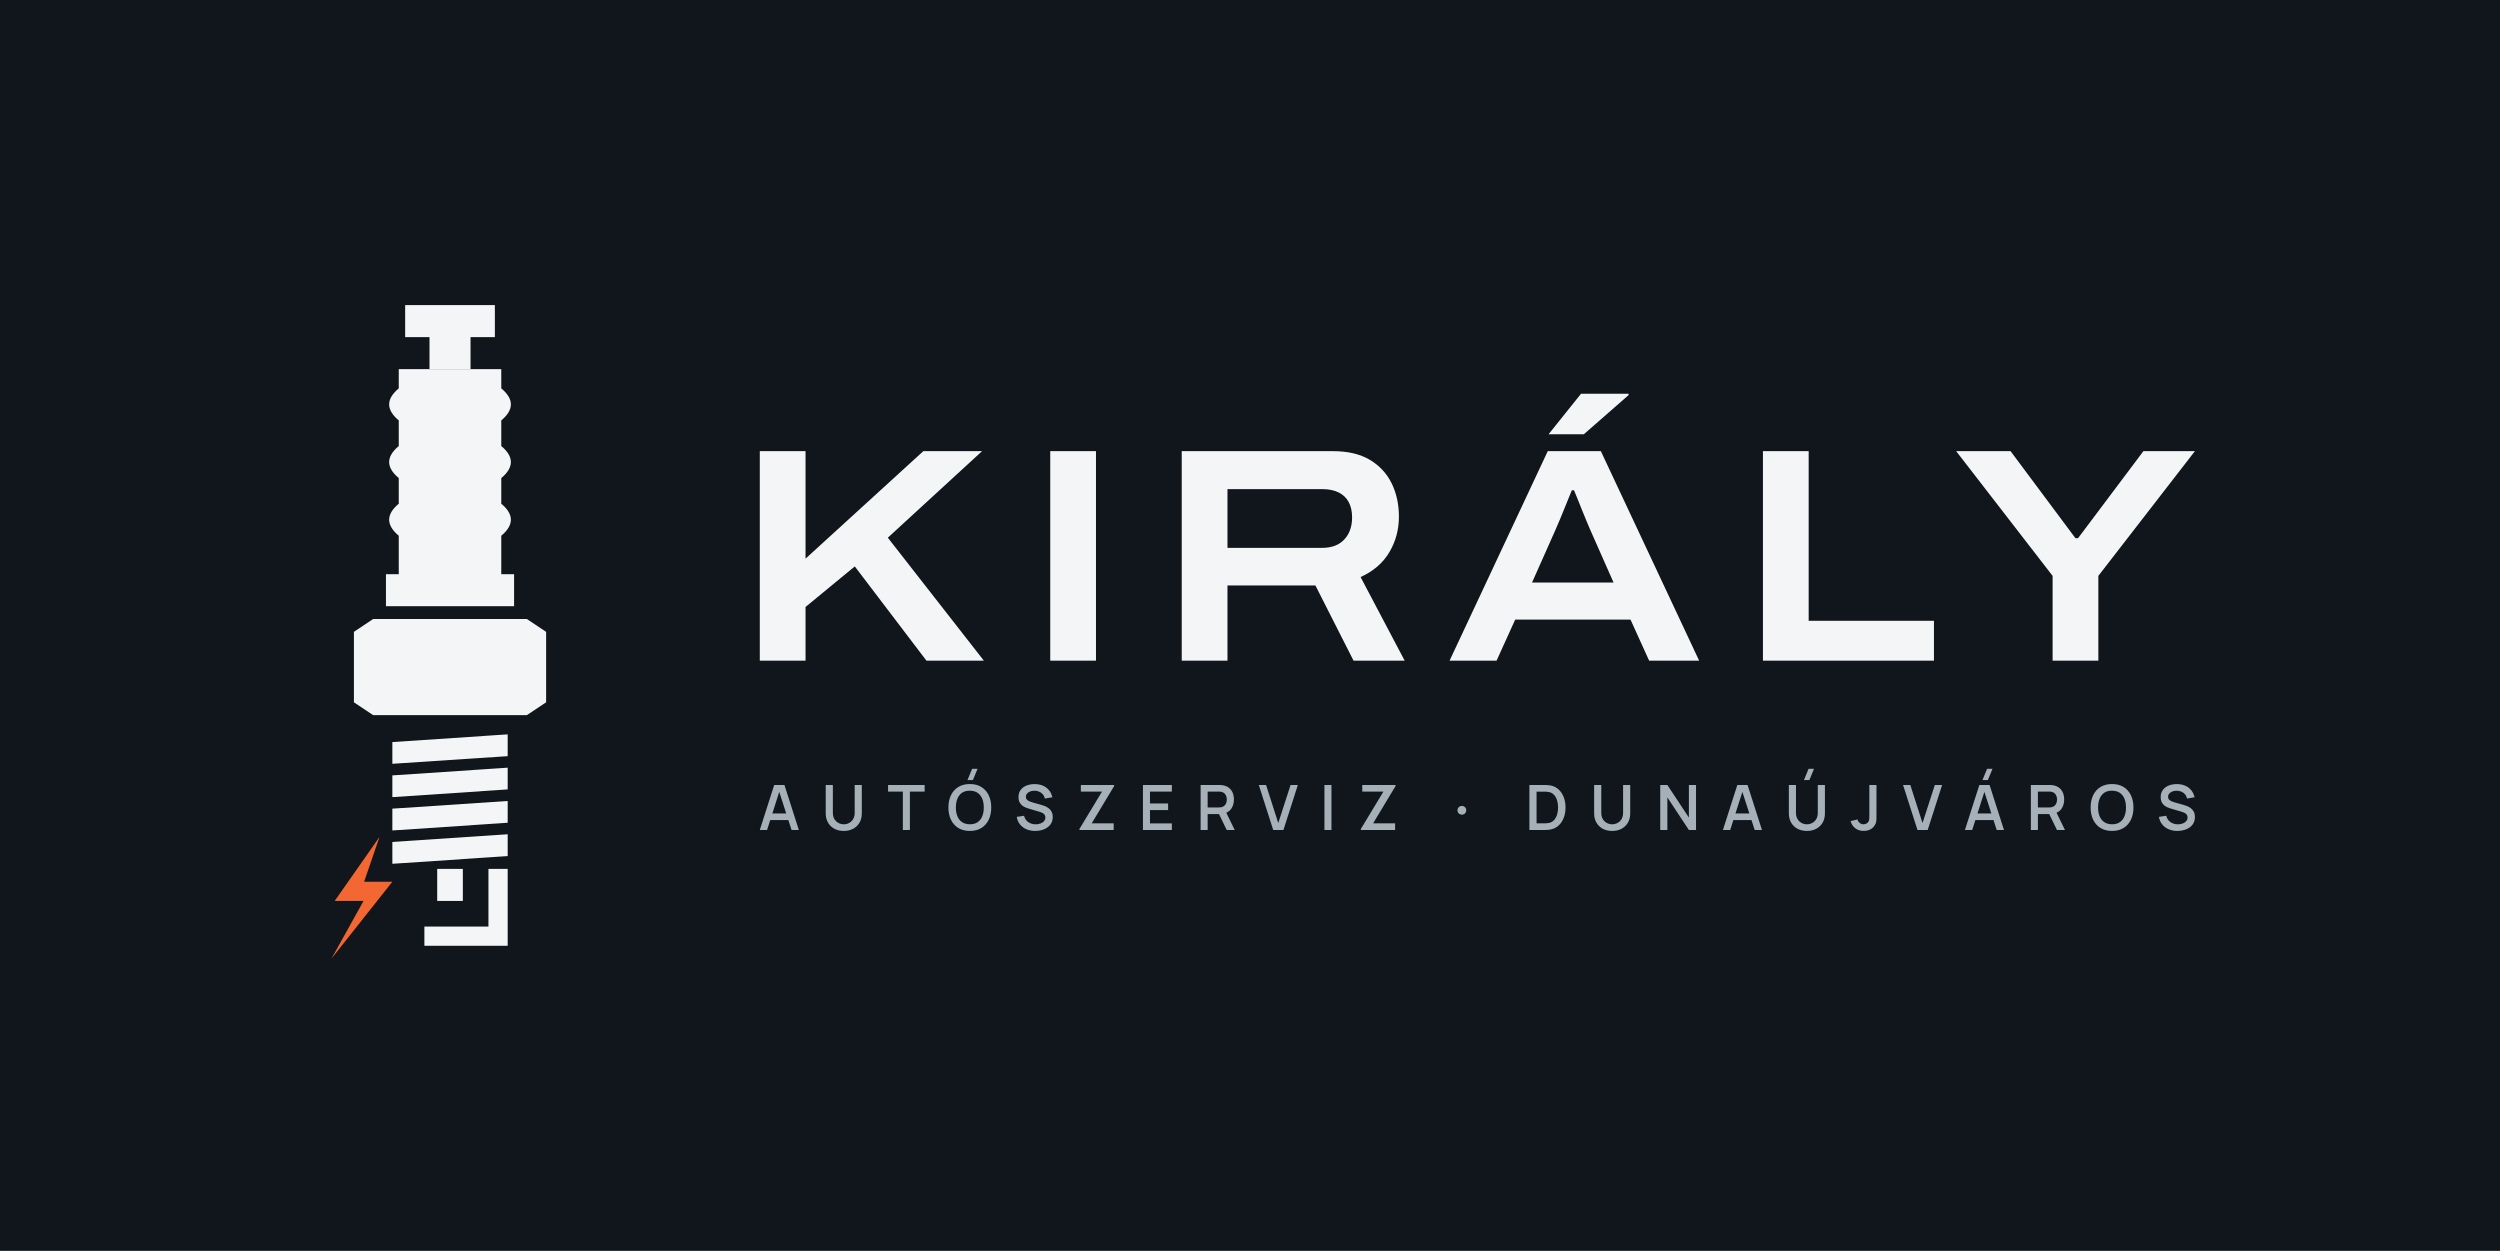
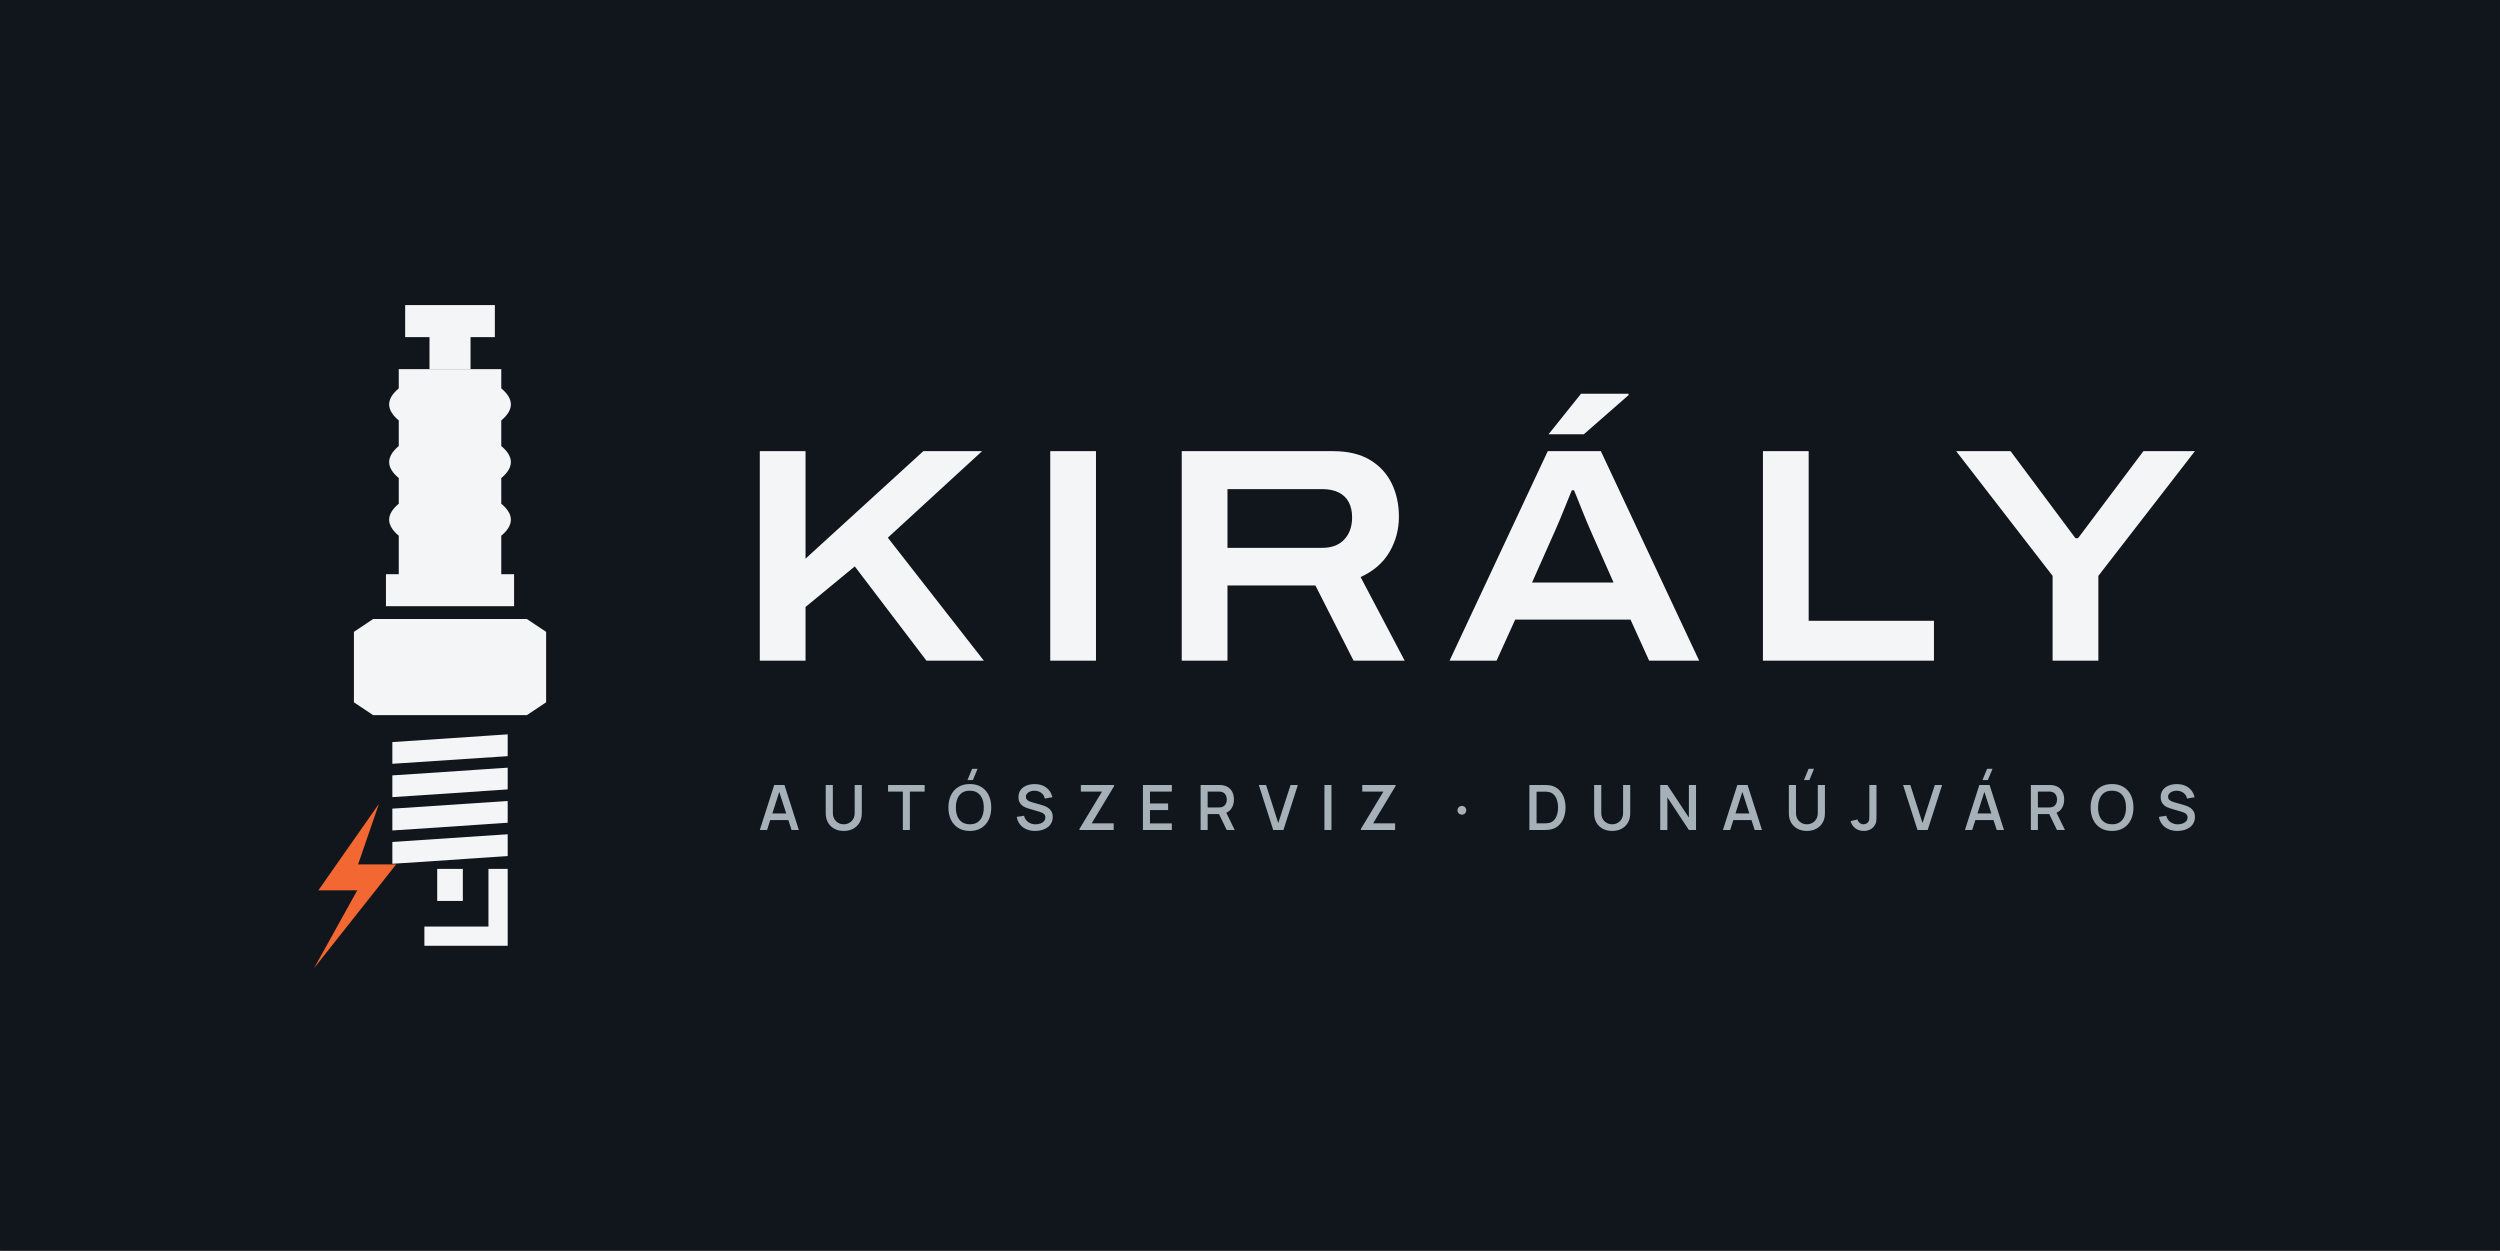
<svg xmlns="http://www.w3.org/2000/svg" viewBox="-19 -32 327.77 164" width="1311.09" height="656" role="img">
  <rect x="-19" y="-32" width="327.77" height="164" fill="#11161C" />
  <path d="M34.12 8H45.88V12.2H42.69V16.4H37.31V12.2H34.12Z" fill="#F4F5F6" />
  <path d="M33.28 16.4H46.72V18.92Q49.24 21.02 46.72 23.12V26.48Q49.24 28.58 46.72 30.68V34.04Q49.24 36.14 46.72 38.24V43.28H48.4V47.48H31.6V43.28H33.28V38.24Q30.76 36.14 33.28 34.04V30.68Q30.76 28.58 33.28 26.48V23.12Q30.76 21.02 33.28 18.92Z" fill="#F4F5F6" />
  <path d="M27.4 50.84L29.92 49.16H50.08L52.6 50.84V60.08L50.08 61.76H29.92L27.4 60.08Z" fill="#F4F5F6" />
  <path d="M32.44 65.29L47.56 64.28V67.14L32.44 68.14Z" fill="#F4F5F6" />
  <path d="M32.44 69.66L47.56 68.65V71.5L32.44 72.51Z" fill="#F4F5F6" />
  <path d="M32.44 74.02L47.56 73.02V75.87L32.44 76.88Z" fill="#F4F5F6" />
  <path d="M32.44 78.39L47.56 77.38V80.24L32.44 81.25Z" fill="#F4F5F6" />
  <rect x="38.32" y="81.92" width="3.36" height="4.2" fill="#F4F5F6" />
  <path d="M45.04 81.92H47.56V92H36.64V89.48H45.04Z" fill="#F4F5F6" />
-   <path d="M30.76 77.72L24.88 86.12H28.66L24.46 93.68L32.44 83.6H28.74Z" fill="#F26732" />
+   <path d="M30.68 73.39L22.74 84.73H27.84L22.17 94.94L32.94 81.33H27.95Z" fill="#F26732" />
  <path d="M80.615 54.62V27.149H86.612V41.245L102.057 27.149H109.759L97.401 38.496L109.991 54.62H102.465L93.069 42.262L86.612 47.578V54.62ZM118.695 54.62V27.149H124.692V54.62ZM135.935 54.62V27.149H155.744Q158.703 27.149 160.61 28.295Q162.516 29.442 163.462 31.381Q164.409 33.321 164.409 35.746Q164.409 38.263 163.167 40.381Q161.924 42.498 159.385 43.658L165.164 54.62H158.462L153.46 44.757H141.932V54.62ZM141.932 39.83H154.345Q156.223 39.83 157.247 38.73Q158.271 37.63 158.271 35.843Q158.271 34.654 157.825 33.823Q157.378 32.991 156.5 32.559Q155.623 32.127 154.345 32.127H141.932ZM171.05 54.62 183.926 27.149H190.886L203.773 54.62H197.216L194.771 49.231H179.656L177.212 54.62ZM181.864 44.375H192.552L189.533 37.555Q189.347 37.129 189.018 36.346Q188.688 35.562 188.352 34.714Q188.016 33.865 187.736 33.177Q187.456 32.488 187.367 32.276H187.08Q186.758 33.071 186.337 34.105Q185.916 35.138 185.529 36.084Q185.141 37.03 184.883 37.583ZM184.033 24.932 188.285 19.623H194.51L194.522 19.801L188.658 24.932ZM212.135 54.62V27.149H218.132V49.396H234.558V54.62ZM250.114 54.62V43.503L237.468 27.149H244.601L253.11 38.564H253.449L262.019 27.149H268.771L256.111 43.503V54.62Z" fill="#F4F5F6" />
  <path d="M80.615 76.82 82.505 70.917H83.845L85.735 76.82H84.782L83.054 71.479H83.275L81.568 76.82ZM81.632 75.514V74.652H84.722V75.514ZM91.625 76.943Q90.926 76.943 90.393 76.658Q89.86 76.372 89.56 75.854Q89.26 75.336 89.26 74.637V70.924L90.194 70.917V74.602Q90.194 74.957 90.314 75.231Q90.434 75.505 90.638 75.693Q90.841 75.881 91.098 75.978Q91.354 76.074 91.625 76.074Q91.902 76.074 92.158 75.976Q92.415 75.878 92.617 75.69Q92.819 75.502 92.937 75.228Q93.055 74.954 93.055 74.602V70.917H93.99V74.637Q93.99 75.335 93.69 75.853Q93.39 76.371 92.857 76.657Q92.324 76.943 91.625 76.943ZM99.37 76.82V71.784H97.433V70.917H102.229V71.784H100.292V76.82ZM108.555 70.272H107.844L108.452 68.796H109.164ZM108.152 76.943Q107.268 76.943 106.64 76.556Q106.011 76.168 105.678 75.476Q105.344 74.783 105.344 73.869Q105.344 72.955 105.678 72.262Q106.011 71.569 106.64 71.182Q107.268 70.794 108.152 70.794Q109.036 70.794 109.665 71.182Q110.293 71.569 110.626 72.262Q110.96 72.955 110.96 73.869Q110.96 74.783 110.626 75.476Q110.293 76.168 109.665 76.556Q109.036 76.943 108.152 76.943ZM108.152 76.07Q108.763 76.076 109.169 75.801Q109.575 75.526 109.779 75.028Q109.982 74.53 109.982 73.869Q109.982 73.208 109.779 72.715Q109.575 72.223 109.169 71.948Q108.763 71.674 108.152 71.668Q107.541 71.661 107.136 71.936Q106.731 72.211 106.527 72.709Q106.324 73.208 106.322 73.869Q106.32 74.53 106.523 75.022Q106.727 75.513 107.134 75.789Q107.541 76.064 108.152 76.07ZM116.729 76.943Q116.088 76.943 115.573 76.721Q115.059 76.498 114.727 76.085Q114.395 75.671 114.301 75.1L115.26 74.955Q115.392 75.488 115.811 75.782Q116.23 76.076 116.785 76.076Q117.12 76.076 117.41 75.97Q117.7 75.865 117.877 75.665Q118.055 75.464 118.055 75.18Q118.055 75.038 118.008 74.925Q117.96 74.811 117.871 74.725Q117.783 74.638 117.652 74.571Q117.521 74.503 117.356 74.453L115.838 74.004Q115.629 73.944 115.4 73.842Q115.172 73.741 114.975 73.572Q114.778 73.402 114.654 73.144Q114.53 72.885 114.53 72.51Q114.53 71.951 114.816 71.569Q115.101 71.186 115.585 70.992Q116.068 70.798 116.666 70.801Q117.268 70.807 117.743 71.011Q118.217 71.215 118.533 71.599Q118.849 71.983 118.976 72.528L117.986 72.698Q117.922 72.376 117.728 72.147Q117.535 71.918 117.254 71.796Q116.974 71.674 116.653 71.668Q116.341 71.661 116.08 71.761Q115.818 71.861 115.66 72.043Q115.502 72.224 115.502 72.465Q115.502 72.697 115.638 72.841Q115.775 72.984 115.979 73.069Q116.183 73.153 116.387 73.209L117.461 73.51Q117.672 73.567 117.937 73.665Q118.203 73.762 118.45 73.937Q118.697 74.112 118.858 74.397Q119.019 74.682 119.019 75.119Q119.019 75.571 118.834 75.914Q118.649 76.256 118.329 76.484Q118.009 76.712 117.597 76.828Q117.184 76.943 116.729 76.943ZM122.523 76.82V76.685L125.485 71.784H122.708V70.917H127.075V71.057L124.13 75.949H127.014V76.82ZM130.848 76.82V70.917H134.64V71.784H131.771V73.34H134.148V74.207H131.771V75.953H134.64V76.82ZM138.411 76.82V70.917H140.823Q140.909 70.917 141.041 70.924Q141.173 70.93 141.286 70.95Q141.79 71.028 142.122 71.289Q142.454 71.55 142.616 71.945Q142.778 72.341 142.778 72.823Q142.778 73.538 142.416 74.052Q142.053 74.566 141.315 74.691L140.93 74.73H139.333V76.82ZM141.832 76.82 140.667 74.418 141.602 74.197 142.881 76.82ZM139.333 73.863H140.786Q140.868 73.863 140.969 73.854Q141.07 73.846 141.159 73.824Q141.413 73.761 141.564 73.601Q141.714 73.44 141.779 73.233Q141.844 73.026 141.844 72.823Q141.844 72.621 141.779 72.414Q141.714 72.207 141.564 72.046Q141.413 71.886 141.159 71.823Q141.07 71.8 140.969 71.792Q140.868 71.784 140.786 71.784H139.333ZM147.929 76.82 146.039 70.917H146.992L148.589 75.908L150.206 70.917H151.159L149.269 76.82ZM154.643 76.82V70.917H155.565V76.82ZM159.418 76.82V76.685L162.38 71.784H159.603V70.917H163.97V71.057L161.025 75.949H163.909V76.82ZM172.676 74.811Q172.43 74.811 172.259 74.648Q172.088 74.485 172.088 74.238Q172.088 73.99 172.259 73.827Q172.43 73.664 172.676 73.664Q172.903 73.664 173.069 73.827Q173.236 73.99 173.236 74.238Q173.236 74.485 173.069 74.648Q172.903 74.811 172.676 74.811ZM181.516 76.82V70.917H183.381Q183.46 70.917 183.681 70.922Q183.903 70.926 184.107 70.952Q184.804 71.04 185.283 71.449Q185.763 71.858 186.008 72.488Q186.254 73.118 186.254 73.869Q186.254 74.621 186.008 75.251Q185.763 75.88 185.283 76.289Q184.804 76.697 184.107 76.785Q183.904 76.811 183.681 76.815Q183.458 76.82 183.381 76.82ZM182.457 75.947H183.381Q183.513 75.947 183.704 75.939Q183.895 75.932 184.043 75.904Q184.478 75.821 184.749 75.521Q185.021 75.221 185.149 74.787Q185.277 74.353 185.277 73.869Q185.277 73.369 185.146 72.935Q185.014 72.501 184.741 72.207Q184.468 71.913 184.043 71.834Q183.895 71.803 183.703 71.797Q183.51 71.791 183.381 71.791H182.457ZM192.37 76.943Q191.671 76.943 191.138 76.658Q190.606 76.372 190.305 75.854Q190.005 75.336 190.005 74.637V70.924L190.94 70.917V74.602Q190.94 74.957 191.059 75.231Q191.179 75.505 191.383 75.693Q191.586 75.881 191.843 75.978Q192.1 76.074 192.37 76.074Q192.647 76.074 192.904 75.976Q193.16 75.878 193.362 75.69Q193.564 75.502 193.682 75.228Q193.801 74.954 193.801 74.602V70.917H194.735V74.637Q194.735 75.335 194.435 75.853Q194.135 76.371 193.602 76.657Q193.069 76.943 192.37 76.943ZM198.67 76.82V70.917H199.605L202.427 75.191V70.917H203.362V76.82H202.427L199.605 72.545V76.82ZM206.889 76.82 208.778 70.917H210.119L212.008 76.82H211.055L209.328 71.479H209.549L207.842 76.82ZM207.905 75.514V74.652H210.996V75.514ZM218.225 70.272H217.513L218.122 68.796H218.833ZM217.899 76.943Q217.2 76.943 216.667 76.658Q216.134 76.372 215.834 75.854Q215.534 75.336 215.534 74.637V70.924L216.468 70.917V74.602Q216.468 74.957 216.588 75.231Q216.708 75.505 216.911 75.693Q217.115 75.881 217.371 75.978Q217.628 76.074 217.899 76.074Q218.175 76.074 218.432 75.976Q218.689 75.878 218.891 75.69Q219.093 75.502 219.211 75.228Q219.329 74.954 219.329 74.602V70.917H220.264V74.637Q220.264 75.335 219.964 75.853Q219.663 76.371 219.13 76.657Q218.598 76.943 217.899 76.943ZM225.351 76.941Q224.689 76.941 224.244 76.593Q223.8 76.244 223.625 75.654L224.537 75.437Q224.588 75.699 224.815 75.886Q225.041 76.074 225.318 76.074Q225.501 76.074 225.702 75.979Q225.902 75.883 226 75.67Q226.065 75.53 226.076 75.344Q226.086 75.159 226.086 74.91V70.917H227.021V74.91Q227.021 75.178 227.018 75.384Q227.016 75.589 226.977 75.771Q226.938 75.953 226.826 76.146Q226.59 76.558 226.204 76.749Q225.818 76.941 225.351 76.941ZM232.397 76.82 230.507 70.917H231.46L233.057 75.908L234.674 70.917H235.627L233.737 76.82ZM241.628 70.272H240.917L241.525 68.796H242.237ZM238.619 76.82 240.509 70.917H241.849L243.739 76.82H242.786L241.058 71.479H241.279L239.572 76.82ZM239.636 75.514V74.652H242.726V75.514ZM247.264 76.82V70.917H249.676Q249.762 70.917 249.894 70.924Q250.026 70.93 250.139 70.95Q250.643 71.028 250.975 71.289Q251.307 71.55 251.469 71.945Q251.631 72.341 251.631 72.823Q251.631 73.538 251.269 74.052Q250.906 74.566 250.168 74.691L249.783 74.73H248.186V76.82ZM250.685 76.82 249.52 74.418 250.455 74.197 251.734 76.82ZM248.186 73.863H249.639Q249.721 73.863 249.822 73.854Q249.923 73.846 250.012 73.824Q250.266 73.761 250.417 73.601Q250.567 73.44 250.632 73.233Q250.697 73.026 250.697 72.823Q250.697 72.621 250.632 72.414Q250.567 72.207 250.417 72.046Q250.266 71.886 250.012 71.823Q249.923 71.8 249.822 71.792Q249.721 71.784 249.639 71.784H248.186ZM257.905 76.943Q257.021 76.943 256.392 76.556Q255.764 76.168 255.431 75.476Q255.097 74.783 255.097 73.869Q255.097 72.955 255.431 72.262Q255.764 71.569 256.392 71.182Q257.021 70.794 257.905 70.794Q258.789 70.794 259.417 71.182Q260.046 71.569 260.379 72.262Q260.713 72.955 260.713 73.869Q260.713 74.783 260.379 75.476Q260.046 76.168 259.417 76.556Q258.789 76.943 257.905 76.943ZM257.905 76.07Q258.516 76.076 258.922 75.801Q259.328 75.526 259.532 75.028Q259.735 74.53 259.735 73.869Q259.735 73.208 259.532 72.715Q259.328 72.223 258.922 71.948Q258.516 71.674 257.905 71.668Q257.294 71.661 256.889 71.936Q256.484 72.211 256.28 72.709Q256.077 73.208 256.075 73.869Q256.073 74.53 256.276 75.022Q256.48 75.513 256.887 75.789Q257.294 76.064 257.905 76.07ZM266.482 76.943Q265.841 76.943 265.326 76.721Q264.812 76.498 264.48 76.085Q264.148 75.671 264.053 75.1L265.013 74.955Q265.145 75.488 265.564 75.782Q265.983 76.076 266.537 76.076Q266.873 76.076 267.163 75.97Q267.453 75.865 267.63 75.665Q267.808 75.464 267.808 75.18Q267.808 75.038 267.76 74.925Q267.713 74.811 267.624 74.725Q267.536 74.638 267.405 74.571Q267.274 74.503 267.109 74.453L265.591 74.004Q265.382 73.944 265.153 73.842Q264.924 73.741 264.728 73.572Q264.531 73.402 264.407 73.144Q264.283 72.885 264.283 72.51Q264.283 71.951 264.568 71.569Q264.854 71.186 265.337 70.992Q265.821 70.798 266.419 70.801Q267.021 70.807 267.496 71.011Q267.97 71.215 268.286 71.599Q268.602 71.983 268.728 72.528L267.738 72.698Q267.675 72.376 267.481 72.147Q267.288 71.918 267.007 71.796Q266.727 71.674 266.406 71.668Q266.094 71.661 265.832 71.761Q265.571 71.861 265.413 72.043Q265.254 72.224 265.254 72.465Q265.254 72.697 265.391 72.841Q265.528 72.984 265.732 73.069Q265.936 73.153 266.14 73.209L267.214 73.51Q267.425 73.567 267.69 73.665Q267.956 73.762 268.203 73.937Q268.45 74.112 268.611 74.397Q268.771 74.682 268.771 75.119Q268.771 75.571 268.586 75.914Q268.401 76.256 268.082 76.484Q267.762 76.712 267.35 76.828Q266.937 76.943 266.482 76.943Z" fill="#A6B0B8" />
</svg>
